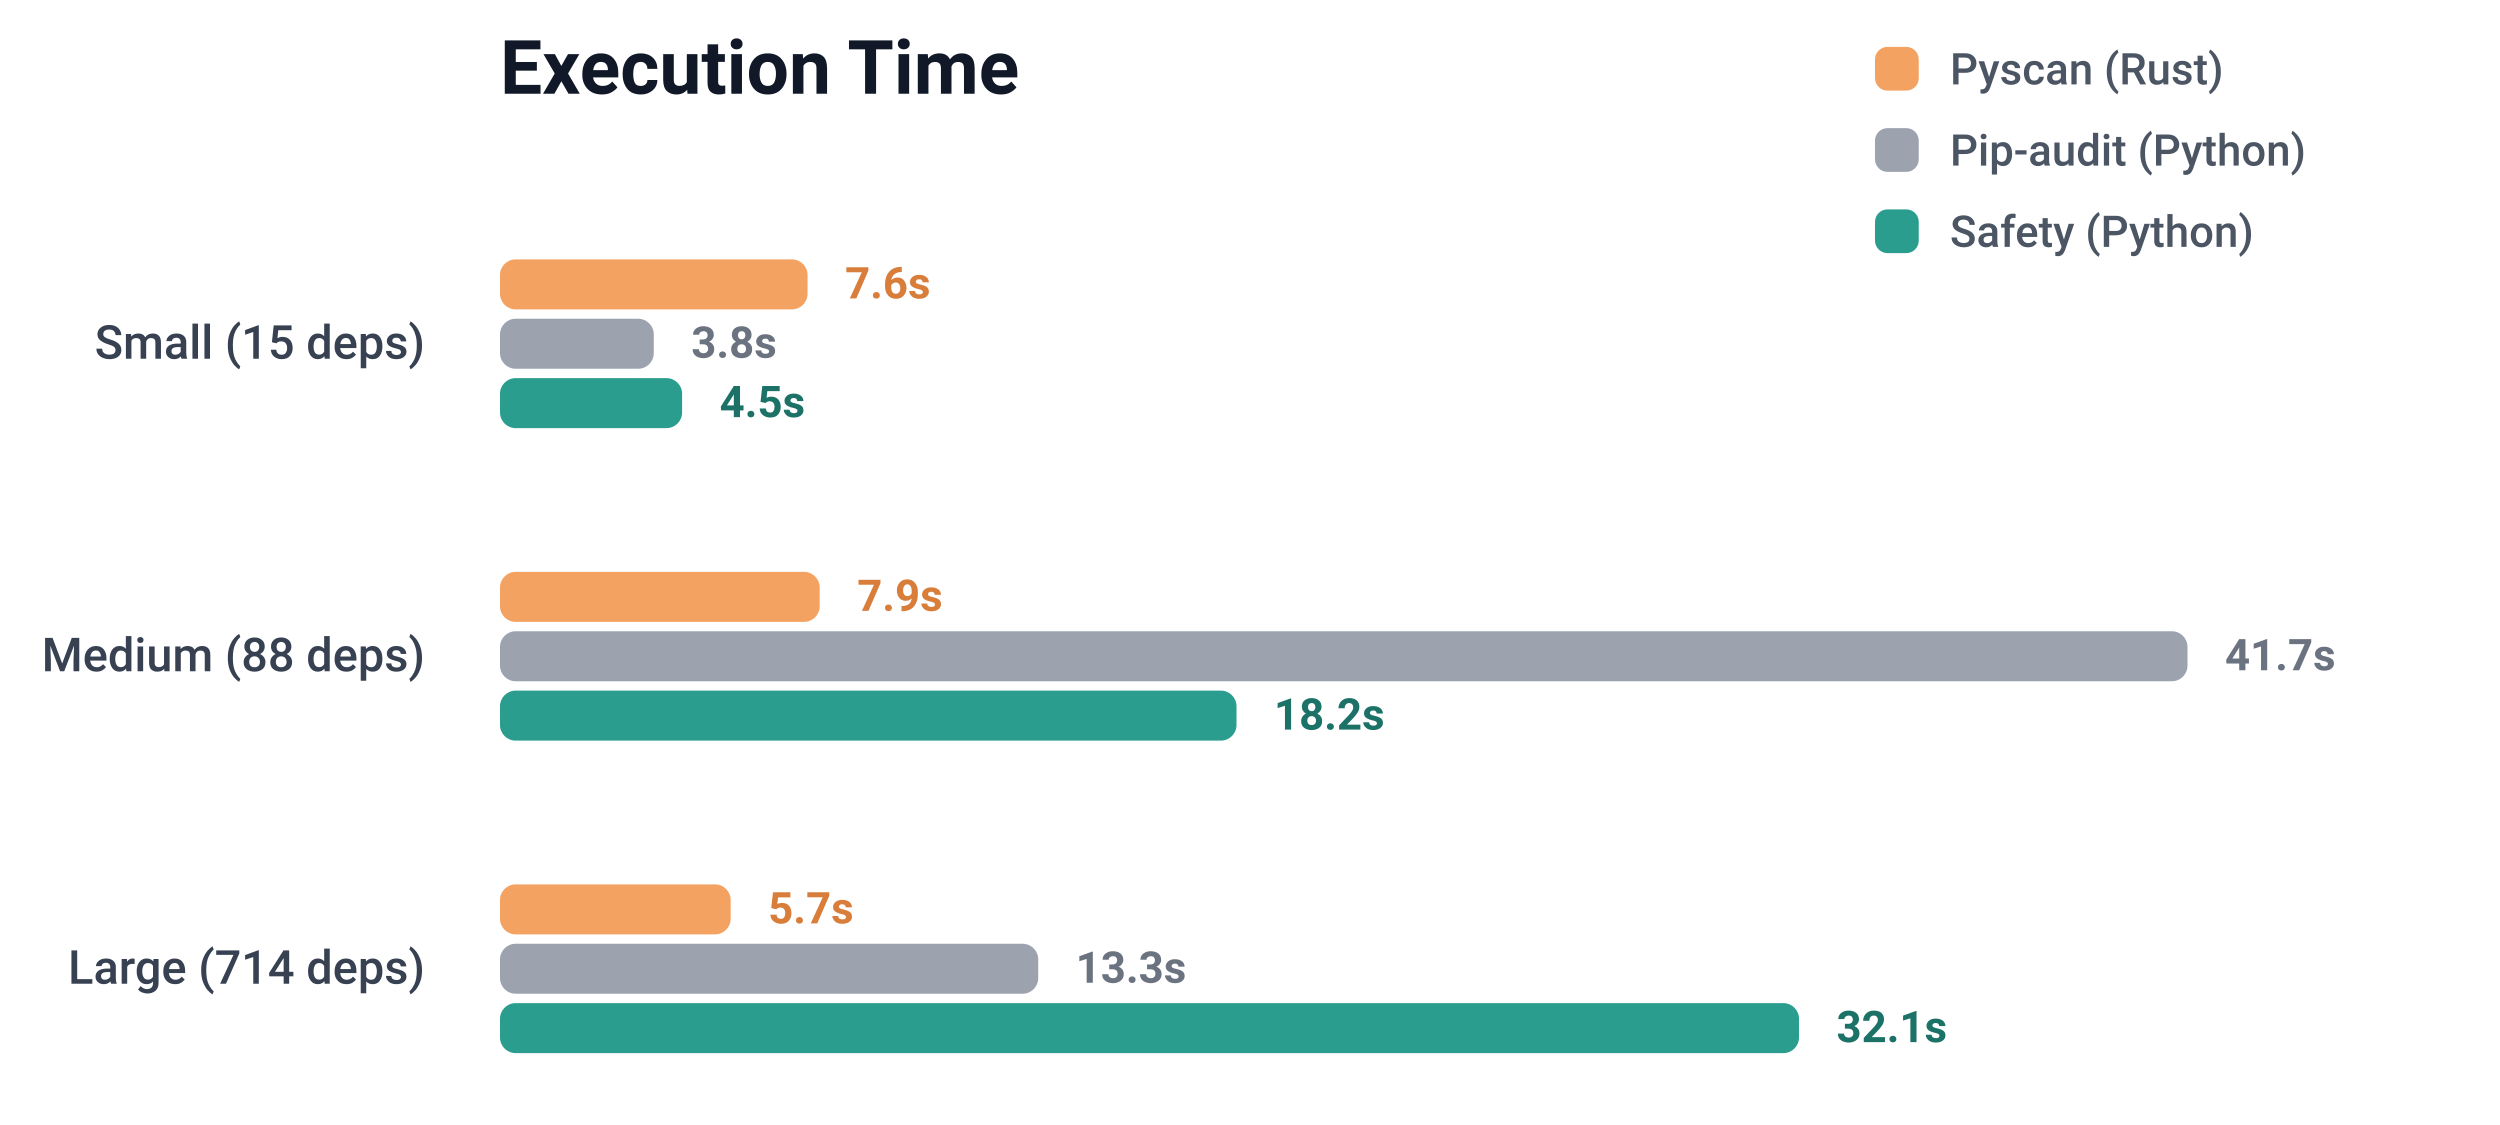
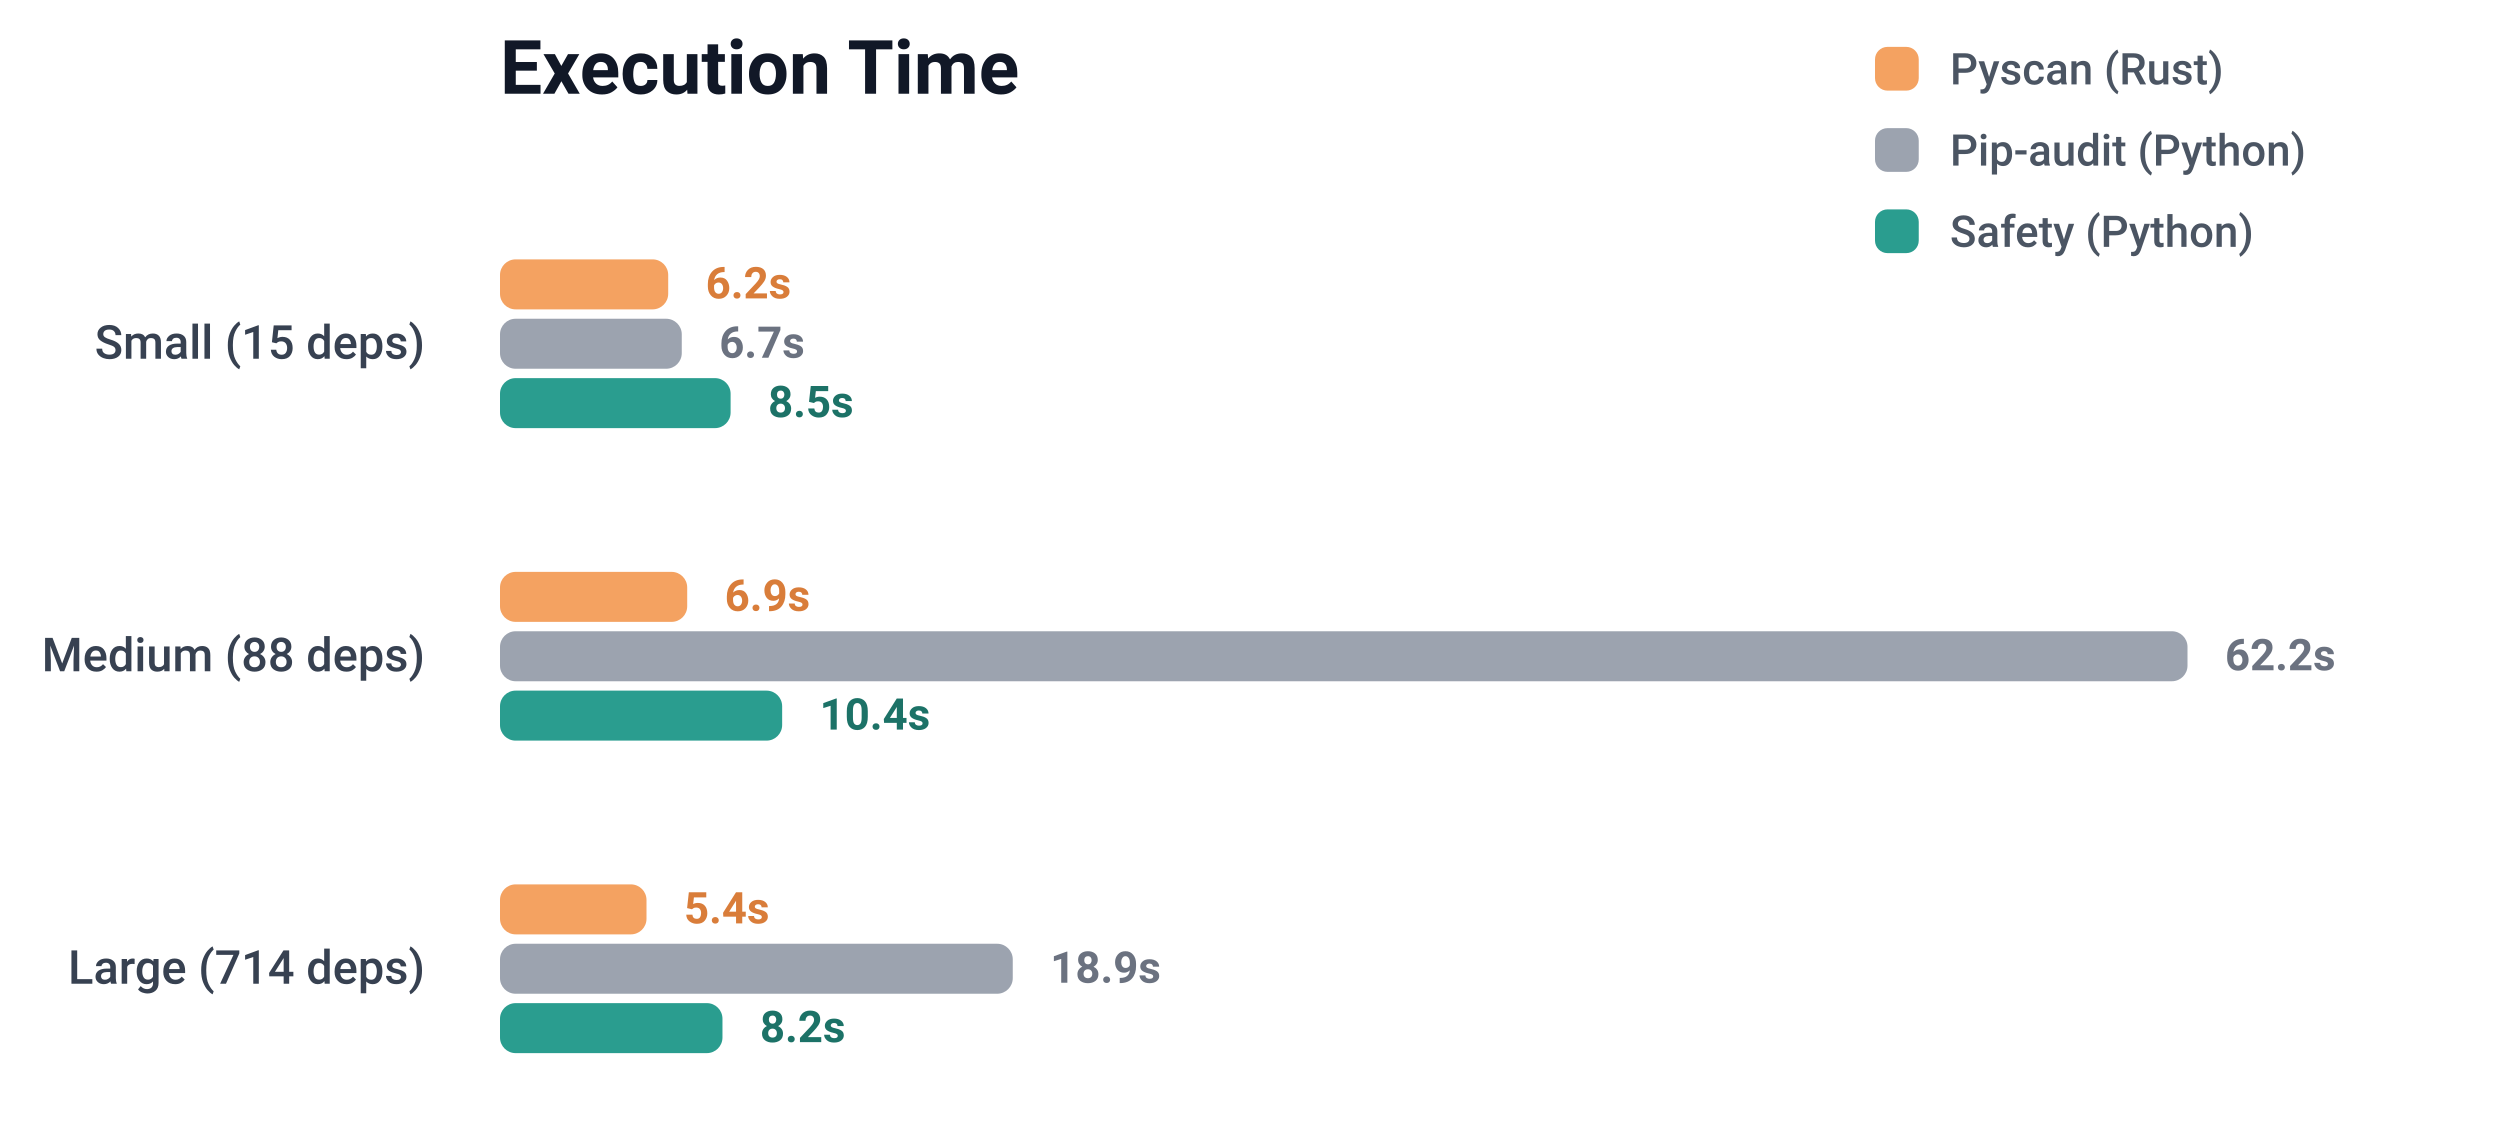
<svg xmlns="http://www.w3.org/2000/svg" width="800" height="360">
  <rect width="800" height="360" fill="#ffffff" />
  <g transform="translate(160,80)">
    <g>
      <text x="-24" y="30" dy="0.32em" text-anchor="end" style="font-family: -apple-system, BlinkMacSystemFont, &quot;Segoe UI&quot;, Roboto, Helvetica, Arial, sans-serif; font-size: 15px; font-weight: 500; fill: rgb(55, 65, 81);">Small (15 deps)</text>
      <text x="-24" y="130" dy="0.32em" text-anchor="end" style="font-family: -apple-system, BlinkMacSystemFont, &quot;Segoe UI&quot;, Roboto, Helvetica, Arial, sans-serif; font-size: 15px; font-weight: 500; fill: rgb(55, 65, 81);">Medium (88 deps)</text>
      <text x="-24" y="230" dy="0.32em" text-anchor="end" style="font-family: -apple-system, BlinkMacSystemFont, &quot;Segoe UI&quot;, Roboto, Helvetica, Arial, sans-serif; font-size: 15px; font-weight: 500; fill: rgb(55, 65, 81);">Large (714 deps)</text>
    </g>
    <g>
      <g transform="translate(0,0)">
-         <rect x="0" y="3" width="98.417" height="16" fill="#F4A261" rx="5" />
-         <rect x="0" y="22" width="49.209" height="16" fill="#9CA3AF" rx="5" />
-         <rect x="0" y="41" width="58.273" height="16" fill="#2A9D8F" rx="5" />
-         <text x="110.417" y="11" dy="0.32em" text-anchor="start" style="font-family: -apple-system, BlinkMacSystemFont, &quot;Segoe UI&quot;, Roboto, Helvetica, Arial, sans-serif; font-size: 14px; font-weight: 600; fill: rgb(217, 125, 58);">7.6s</text>
-         <text x="61.209" y="30" dy="0.32em" text-anchor="start" style="font-family: -apple-system, BlinkMacSystemFont, &quot;Segoe UI&quot;, Roboto, Helvetica, Arial, sans-serif; font-size: 14px; font-weight: 600; fill: rgb(107, 114, 128);">3.8s</text>
-         <text x="70.273" y="49" dy="0.32em" text-anchor="start" style="font-family: -apple-system, BlinkMacSystemFont, &quot;Segoe UI&quot;, Roboto, Helvetica, Arial, sans-serif; font-size: 14px; font-weight: 600; fill: rgb(28, 114, 103);">4.5s</text>
+         <rect x="0" y="3" width="53.826" height="16" fill="#F4A261" rx="5" />
+         <rect x="0" y="22" width="58.167" height="16" fill="#9CA3AF" rx="5" />
+         <rect x="0" y="41" width="73.794" height="16" fill="#2A9D8F" rx="5" />
+         <text x="65.826" y="11" dy="0.32em" text-anchor="start" style="font-family: -apple-system, BlinkMacSystemFont, &quot;Segoe UI&quot;, Roboto, Helvetica, Arial, sans-serif; font-size: 14px; font-weight: 600; fill: rgb(217, 125, 58);">6.2s</text>
+         <text x="70.167" y="30" dy="0.32em" text-anchor="start" style="font-family: -apple-system, BlinkMacSystemFont, &quot;Segoe UI&quot;, Roboto, Helvetica, Arial, sans-serif; font-size: 14px; font-weight: 600; fill: rgb(107, 114, 128);">6.7s</text>
+         <text x="85.794" y="49" dy="0.32em" text-anchor="start" style="font-family: -apple-system, BlinkMacSystemFont, &quot;Segoe UI&quot;, Roboto, Helvetica, Arial, sans-serif; font-size: 14px; font-weight: 600; fill: rgb(28, 114, 103);">8.5s</text>
      </g>
      <g transform="translate(0,100)">
-         <rect x="0" y="3" width="102.302" height="16" fill="#F4A261" rx="5" />
+         <rect x="0" y="3" width="59.904" height="16" fill="#F4A261" rx="5" />
        <rect x="0" y="22" width="540" height="16" fill="#9CA3AF" rx="5" />
-         <rect x="0" y="41" width="235.683" height="16" fill="#2A9D8F" rx="5" />
-         <text x="114.302" y="11" dy="0.32em" text-anchor="start" style="font-family: -apple-system, BlinkMacSystemFont, &quot;Segoe UI&quot;, Roboto, Helvetica, Arial, sans-serif; font-size: 14px; font-weight: 600; fill: rgb(217, 125, 58);">7.9s</text>
-         <text x="552" y="30" dy="0.32em" text-anchor="start" style="font-family: -apple-system, BlinkMacSystemFont, &quot;Segoe UI&quot;, Roboto, Helvetica, Arial, sans-serif; font-size: 14px; font-weight: 600; fill: rgb(107, 114, 128);">41.7s</text>
-         <text x="247.683" y="49" dy="0.32em" text-anchor="start" style="font-family: -apple-system, BlinkMacSystemFont, &quot;Segoe UI&quot;, Roboto, Helvetica, Arial, sans-serif; font-size: 14px; font-weight: 600; fill: rgb(28, 114, 103);">18.2s</text>
+         <rect x="0" y="41" width="90.289" height="16" fill="#2A9D8F" rx="5" />
+         <text x="71.904" y="11" dy="0.32em" text-anchor="start" style="font-family: -apple-system, BlinkMacSystemFont, &quot;Segoe UI&quot;, Roboto, Helvetica, Arial, sans-serif; font-size: 14px; font-weight: 600; fill: rgb(217, 125, 58);">6.9s</text>
+         <text x="552" y="30" dy="0.32em" text-anchor="start" style="font-family: -apple-system, BlinkMacSystemFont, &quot;Segoe UI&quot;, Roboto, Helvetica, Arial, sans-serif; font-size: 14px; font-weight: 600; fill: rgb(107, 114, 128);">62.2s</text>
+         <text x="102.289" y="49" dy="0.32em" text-anchor="start" style="font-family: -apple-system, BlinkMacSystemFont, &quot;Segoe UI&quot;, Roboto, Helvetica, Arial, sans-serif; font-size: 14px; font-weight: 600; fill: rgb(28, 114, 103);">10.4s</text>
      </g>
      <g transform="translate(0,200)">
-         <rect x="0" y="3" width="73.813" height="16" fill="#F4A261" rx="5" />
-         <rect x="0" y="22" width="172.23" height="16" fill="#9CA3AF" rx="5" />
-         <rect x="0" y="41" width="415.683" height="16" fill="#2A9D8F" rx="5" />
-         <text x="85.813" y="11" dy="0.32em" text-anchor="start" style="font-family: -apple-system, BlinkMacSystemFont, &quot;Segoe UI&quot;, Roboto, Helvetica, Arial, sans-serif; font-size: 14px; font-weight: 600; fill: rgb(217, 125, 58);">5.7s</text>
-         <text x="184.23" y="30" dy="0.32em" text-anchor="start" style="font-family: -apple-system, BlinkMacSystemFont, &quot;Segoe UI&quot;, Roboto, Helvetica, Arial, sans-serif; font-size: 14px; font-weight: 600; fill: rgb(107, 114, 128);">13.3s</text>
-         <text x="427.683" y="49" dy="0.32em" text-anchor="start" style="font-family: -apple-system, BlinkMacSystemFont, &quot;Segoe UI&quot;, Roboto, Helvetica, Arial, sans-serif; font-size: 14px; font-weight: 600; fill: rgb(28, 114, 103);">32.1s</text>
+         <rect x="0" y="3" width="46.881" height="16" fill="#F4A261" rx="5" />
+         <rect x="0" y="22" width="164.084" height="16" fill="#9CA3AF" rx="5" />
+         <rect x="0" y="41" width="71.19" height="16" fill="#2A9D8F" rx="5" />
+         <text x="58.881" y="11" dy="0.32em" text-anchor="start" style="font-family: -apple-system, BlinkMacSystemFont, &quot;Segoe UI&quot;, Roboto, Helvetica, Arial, sans-serif; font-size: 14px; font-weight: 600; fill: rgb(217, 125, 58);">5.4s</text>
+         <text x="176.084" y="30" dy="0.32em" text-anchor="start" style="font-family: -apple-system, BlinkMacSystemFont, &quot;Segoe UI&quot;, Roboto, Helvetica, Arial, sans-serif; font-size: 14px; font-weight: 600; fill: rgb(107, 114, 128);">18.9s</text>
+         <text x="83.19" y="49" dy="0.32em" text-anchor="start" style="font-family: -apple-system, BlinkMacSystemFont, &quot;Segoe UI&quot;, Roboto, Helvetica, Arial, sans-serif; font-size: 14px; font-weight: 600; fill: rgb(28, 114, 103);">8.2s</text>
      </g>
    </g>
  </g>
  <text x="160" y="30" text-anchor="start" style="font-family: -apple-system, BlinkMacSystemFont, &quot;Segoe UI&quot;, Roboto, Helvetica, Arial, sans-serif; font-size: 24px; font-weight: 600; fill: rgb(17, 24, 39);">Execution Time</text>
  <g transform="translate(600,15)">
    <g transform="translate(0, 0)">
      <rect width="14" height="14" fill="#F4A261" rx="4" />
      <text x="24" y="12" style="font-family: -apple-system, BlinkMacSystemFont, &quot;Segoe UI&quot;, Roboto, Helvetica, Arial, sans-serif; font-size: 14px; font-weight: 500; fill: rgb(75, 85, 99);">Pyscan (Rust)</text>
    </g>
    <g transform="translate(0, 26)">
      <rect width="14" height="14" fill="#9CA3AF" rx="4" />
      <text x="24" y="12" style="font-family: -apple-system, BlinkMacSystemFont, &quot;Segoe UI&quot;, Roboto, Helvetica, Arial, sans-serif; font-size: 14px; font-weight: 500; fill: rgb(75, 85, 99);">Pip-audit (Python)</text>
    </g>
    <g transform="translate(0, 52)">
      <rect width="14" height="14" fill="#2A9D8F" rx="4" />
      <text x="24" y="12" style="font-family: -apple-system, BlinkMacSystemFont, &quot;Segoe UI&quot;, Roboto, Helvetica, Arial, sans-serif; font-size: 14px; font-weight: 500; fill: rgb(75, 85, 99);">Safety (Python)</text>
    </g>
  </g>
</svg>
